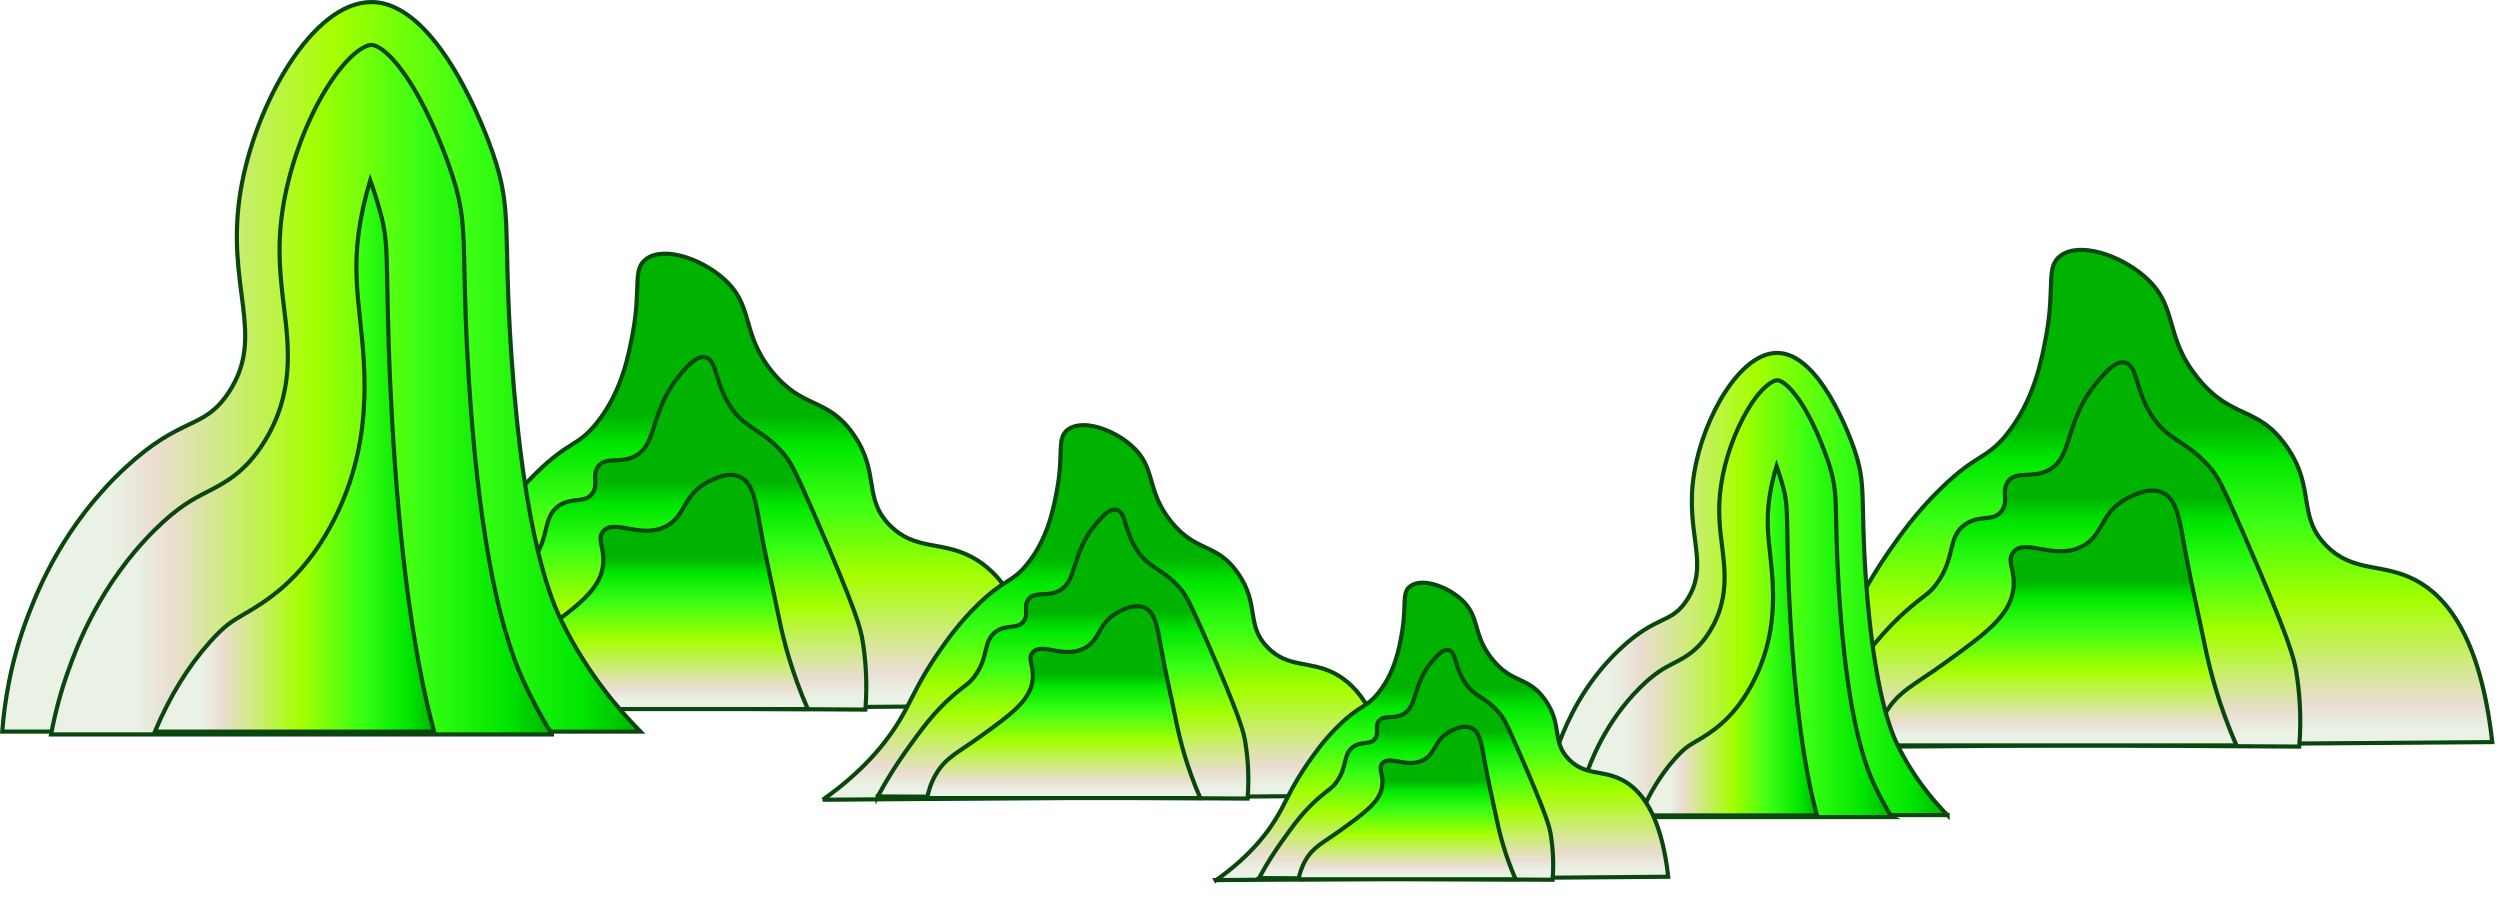
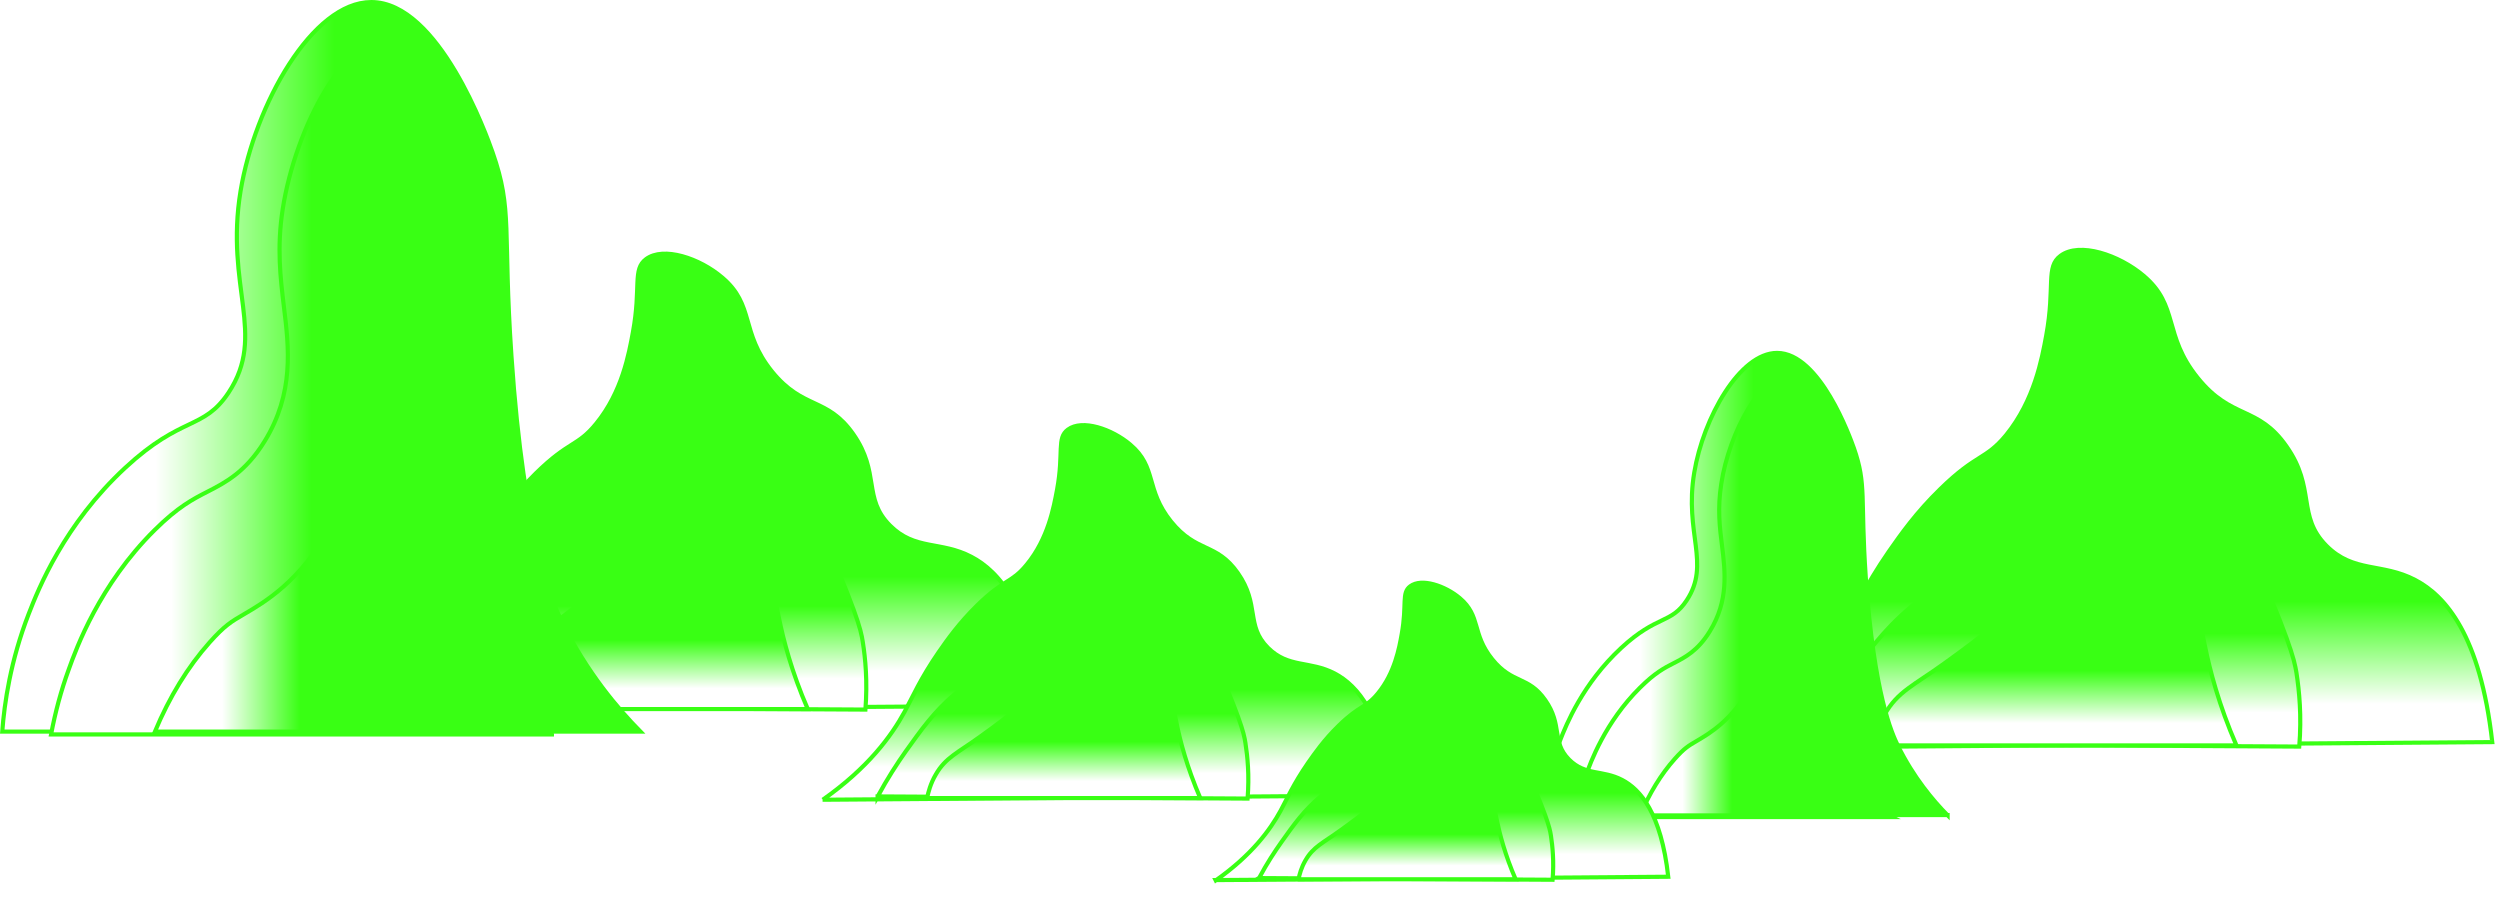
<svg xmlns="http://www.w3.org/2000/svg" width="150" height="54" viewBox="0 0 150 54" fill="none">
-   <path d="M20.825 42.655C24.135 40.325 25.855 37.985 26.805 36.235C27.385 35.165 27.985 33.785 29.325 31.845C29.965 30.925 30.815 29.715 32.155 28.395C34.165 26.425 34.635 26.815 35.775 25.415C37.325 23.515 37.735 21.235 37.975 19.935C38.475 17.215 37.935 16.165 38.765 15.545C39.815 14.765 41.975 15.495 43.325 16.645C45.305 18.315 44.395 19.905 46.315 22.285C48.195 24.605 49.615 23.795 51.195 26.045C52.825 28.375 51.755 29.875 53.395 31.525C54.895 33.035 56.445 32.445 58.275 33.405C59.945 34.275 61.865 36.445 62.525 42.335C48.625 42.435 34.715 42.545 20.815 42.645L20.825 42.655Z" fill="url(#paint0_linear_1_3299)" stroke="#0A470F" stroke-width="0.25" stroke-miterlimit="10" />
-   <path d="M24.845 42.425C25.575 41.075 26.295 39.975 26.895 39.135C28.025 37.545 28.955 36.235 30.515 34.905C31.335 34.205 31.535 34.175 31.935 33.655C33.015 32.215 32.535 31.065 33.505 30.365C34.315 29.785 35.105 30.245 35.555 29.585C35.925 29.035 35.515 28.545 35.865 28.015C36.315 27.365 37.165 27.835 38.065 27.385C39.515 26.665 38.935 24.625 40.895 22.375C41.315 21.895 41.815 21.335 42.315 21.435C43.005 21.575 42.865 22.835 43.735 24.255C44.645 25.745 45.575 25.635 46.885 27.075C47.415 27.655 47.645 28.095 48.775 30.675C51.425 36.755 51.645 37.735 51.765 38.505C51.925 39.505 52.055 40.885 51.925 42.575C42.905 42.525 33.875 42.475 24.855 42.415L24.845 42.425Z" fill="url(#paint1_linear_1_3299)" stroke="#0A470F" stroke-width="0.25" stroke-miterlimit="10" />
-   <path d="M28.465 42.535C28.545 42.115 28.715 41.485 29.095 40.815C29.815 39.555 30.685 39.235 32.405 37.995C34.655 36.365 35.995 35.395 36.185 33.925C36.315 32.895 35.785 32.375 36.185 31.885C36.855 31.085 38.435 32.365 39.965 31.575C41.195 30.935 40.925 29.715 42.485 28.915C42.855 28.725 43.675 28.295 44.375 28.605C45.185 28.955 45.345 30.085 45.635 31.735C45.955 33.515 46.375 35.285 46.735 37.065C47.005 38.405 47.495 40.305 48.465 42.545H28.475L28.465 42.535Z" fill="url(#paint2_linear_1_3299)" stroke="#0A470F" stroke-width="0.25" stroke-miterlimit="10" />
-   <path d="M49.365 47.985C52.085 46.075 53.485 44.155 54.265 42.725C54.745 41.845 55.225 40.715 56.325 39.125C56.845 38.375 57.545 37.385 58.645 36.305C60.295 34.695 60.675 35.015 61.615 33.865C62.885 32.315 63.225 30.445 63.425 29.375C63.835 27.145 63.385 26.285 64.075 25.775C64.935 25.135 66.705 25.735 67.815 26.675C69.435 28.045 68.695 29.345 70.265 31.295C71.805 33.195 72.965 32.535 74.265 34.375C75.605 36.285 74.725 37.515 76.075 38.865C77.305 40.095 78.575 39.625 80.075 40.405C81.445 41.125 83.015 42.895 83.555 47.725C72.155 47.815 60.755 47.895 49.355 47.985H49.365Z" fill="url(#paint3_linear_1_3299)" stroke="#0A470F" stroke-width="0.25" stroke-miterlimit="10" />
-   <path d="M52.655 47.795C53.255 46.695 53.845 45.785 54.335 45.095C55.265 43.795 56.025 42.715 57.305 41.625C57.975 41.055 58.145 41.025 58.465 40.595C59.355 39.415 58.955 38.475 59.755 37.895C60.415 37.425 61.065 37.795 61.435 37.255C61.735 36.805 61.395 36.395 61.695 35.975C62.065 35.445 62.765 35.835 63.505 35.465C64.695 34.875 64.215 33.205 65.825 31.355C66.175 30.955 66.585 30.495 66.985 30.585C67.545 30.705 67.435 31.735 68.145 32.895C68.885 34.115 69.655 34.025 70.725 35.205C71.155 35.685 71.345 36.045 72.275 38.155C74.455 43.135 74.625 43.945 74.725 44.575C74.855 45.395 74.965 46.525 74.855 47.915C67.455 47.875 60.055 47.825 52.655 47.785V47.795Z" fill="url(#paint4_linear_1_3299)" stroke="#0A470F" stroke-width="0.25" stroke-miterlimit="10" />
-   <path d="M55.625 47.885C55.695 47.545 55.825 47.025 56.145 46.475C56.735 45.445 57.445 45.185 58.855 44.165C60.695 42.835 61.795 42.035 61.955 40.825C62.065 39.975 61.625 39.555 61.955 39.155C62.505 38.505 63.805 39.545 65.055 38.895C66.065 38.375 65.845 37.375 67.115 36.715C67.415 36.555 68.095 36.215 68.665 36.455C69.325 36.745 69.455 37.665 69.695 39.025C69.955 40.485 70.305 41.935 70.595 43.395C70.815 44.495 71.225 46.045 72.015 47.885H55.625Z" fill="url(#paint5_linear_1_3299)" stroke="#0A470F" stroke-width="0.25" stroke-miterlimit="10" />
-   <path d="M104.075 44.865C107.685 42.325 109.555 39.775 110.595 37.865C111.235 36.695 111.875 35.195 113.335 33.085C114.035 32.085 114.955 30.765 116.425 29.335C118.625 27.185 119.125 27.615 120.375 26.095C122.055 24.025 122.515 21.545 122.775 20.125C123.315 17.165 122.725 16.015 123.635 15.345C124.775 14.495 127.135 15.295 128.605 16.535C130.765 18.355 129.765 20.085 131.865 22.675C133.905 25.205 135.465 24.315 137.185 26.775C138.965 29.305 137.795 30.945 139.585 32.745C141.215 34.385 142.915 33.755 144.905 34.795C146.725 35.745 148.815 38.105 149.535 44.525C134.385 44.635 119.235 44.755 104.085 44.865H104.075Z" fill="url(#paint6_linear_1_3299)" stroke="#0A470F" stroke-width="0.25" stroke-miterlimit="10" />
-   <path d="M108.455 44.615C109.245 43.145 110.035 41.945 110.685 41.035C111.915 39.305 112.925 37.875 114.635 36.425C115.525 35.665 115.745 35.635 116.175 35.055C117.355 33.485 116.825 32.235 117.895 31.475C118.775 30.845 119.635 31.345 120.125 30.625C120.525 30.025 120.075 29.485 120.465 28.915C120.955 28.205 121.885 28.725 122.865 28.235C124.445 27.445 123.805 25.225 125.955 22.775C126.415 22.245 126.965 21.635 127.495 21.755C128.245 21.915 128.095 23.285 129.035 24.825C130.025 26.445 131.035 26.335 132.465 27.895C133.045 28.525 133.295 29.005 134.525 31.825C137.415 38.445 137.645 39.525 137.785 40.355C137.955 41.445 138.105 42.955 137.955 44.795C128.125 44.735 118.285 44.685 108.455 44.625V44.615Z" fill="url(#paint7_linear_1_3299)" stroke="#0A470F" stroke-width="0.25" stroke-miterlimit="10" />
-   <path d="M112.395 44.735C112.485 44.275 112.665 43.595 113.085 42.855C113.865 41.485 114.815 41.135 116.685 39.785C119.135 38.015 120.595 36.955 120.805 35.345C120.945 34.215 120.365 33.655 120.805 33.125C121.535 32.255 123.255 33.645 124.925 32.785C126.265 32.085 125.975 30.755 127.665 29.885C128.065 29.675 128.965 29.215 129.725 29.545C130.605 29.925 130.775 31.155 131.095 32.955C131.445 34.895 131.905 36.825 132.295 38.755C132.595 40.215 133.125 42.285 134.185 44.725H112.405L112.395 44.735Z" fill="url(#paint8_linear_1_3299)" stroke="#0A470F" stroke-width="0.25" stroke-miterlimit="10" />
-   <path d="M38.425 43.895C37.075 42.525 35.205 40.335 33.705 37.285C33.175 36.215 31.445 32.485 30.685 21.345C30.165 13.745 30.775 12.635 29.555 9.145C29.215 8.165 26.325 0.115 22.275 0.125C18.735 0.125 15.295 6.275 14.435 11.455C13.485 17.225 16.015 20.075 13.715 23.555C12.205 25.825 10.925 24.905 7.515 28.065C3.845 31.465 2.305 35.335 1.725 36.825C0.625 39.665 0.265 42.175 0.135 43.895H38.415H38.425Z" fill="url(#paint9_linear_1_3299)" stroke="#0A470F" stroke-width="0.25" stroke-miterlimit="10" />
-   <path d="M33.115 44.055C32.475 43.025 31.905 41.955 31.405 40.865C29.775 37.315 28.675 31.255 28.135 22.845C27.945 19.875 27.905 17.855 27.865 16.225C27.815 13.595 27.785 12.505 27.135 10.505C26.935 9.895 26.205 7.765 25.105 5.785C23.745 3.345 22.695 2.695 22.285 2.695C21.895 2.695 20.825 3.265 19.515 5.425C18.295 7.435 17.345 10.095 16.965 12.535C16.605 14.855 16.825 16.665 17.035 18.405C17.335 20.835 17.665 23.585 15.865 26.495C14.725 28.335 13.515 28.955 12.445 29.505C11.585 29.945 10.685 30.405 9.275 31.805C5.965 35.085 4.575 38.905 4.125 40.165C3.665 41.425 3.315 42.735 3.065 44.065H33.115V44.055Z" fill="url(#paint10_linear_1_3299)" stroke="#0A470F" stroke-width="0.25" stroke-miterlimit="10" />
-   <path d="M26.045 43.895C24.815 39.355 23.975 33.085 23.525 25.195C23.325 21.725 23.285 19.375 23.245 17.485C23.195 14.575 23.185 13.975 22.725 12.405C22.645 12.135 22.475 11.545 22.215 10.815C21.905 11.845 21.665 12.905 21.525 13.935C21.255 15.905 21.415 17.385 21.615 19.265C21.935 22.275 22.425 26.835 19.825 31.595C18.025 34.885 15.885 36.125 14.605 36.875C13.885 37.295 13.485 37.525 12.575 38.545C11.275 40.005 10.175 41.795 9.295 43.895H26.035H26.045Z" fill="url(#paint11_linear_1_3299)" stroke="#0A470F" stroke-width="0.25" stroke-miterlimit="10" />
-   <path d="M116.855 48.915C115.995 48.045 114.815 46.655 113.865 44.725C113.535 44.045 112.435 41.685 111.945 34.625C111.615 29.805 112.005 29.105 111.235 26.895C111.015 26.275 109.195 21.175 106.625 21.175C104.385 21.175 102.195 25.075 101.655 28.355C101.045 32.005 102.655 33.815 101.205 36.015C100.255 37.455 99.435 36.875 97.275 38.875C94.955 41.025 93.975 43.485 93.605 44.425C92.905 46.225 92.675 47.815 92.595 48.905C100.685 48.905 108.765 48.905 116.855 48.905V48.915Z" fill="url(#paint12_linear_1_3299)" stroke="#0A470F" stroke-width="0.25" stroke-miterlimit="10" />
-   <path d="M113.495 49.015C113.095 48.365 112.735 47.685 112.415 46.995C111.385 44.745 110.685 40.905 110.345 35.575C110.225 33.695 110.195 32.415 110.175 31.385C110.145 29.715 110.125 29.025 109.715 27.765C109.585 27.385 109.125 26.025 108.425 24.775C107.565 23.225 106.895 22.815 106.635 22.815C106.395 22.815 105.705 23.175 104.885 24.545C104.115 25.825 103.505 27.505 103.275 29.045C103.045 30.515 103.185 31.665 103.325 32.765C103.515 34.305 103.725 36.045 102.585 37.885C101.865 39.055 101.095 39.445 100.415 39.795C99.865 40.075 99.305 40.365 98.405 41.255C96.305 43.335 95.425 45.755 95.145 46.555C94.855 47.355 94.635 48.185 94.475 49.025H113.515L113.495 49.015Z" fill="url(#paint13_linear_1_3299)" stroke="#0A470F" stroke-width="0.25" stroke-miterlimit="10" />
-   <path d="M109.015 48.915C108.235 46.045 107.705 42.065 107.415 37.065C107.285 34.865 107.265 33.375 107.245 32.185C107.215 30.345 107.205 29.965 106.915 28.965C106.865 28.795 106.755 28.425 106.595 27.955C106.395 28.605 106.245 29.285 106.155 29.935C105.985 31.185 106.085 32.125 106.215 33.315C106.425 35.225 106.735 38.115 105.075 41.135C103.935 43.225 102.575 44.005 101.775 44.475C101.315 44.745 101.065 44.885 100.485 45.535C99.665 46.455 98.965 47.595 98.405 48.925H109.015V48.915Z" fill="url(#paint14_linear_1_3299)" stroke="#0A470F" stroke-width="0.25" stroke-miterlimit="10" />
-   <path d="M72.945 52.825C75.105 51.305 76.215 49.785 76.835 48.645C77.215 47.945 77.605 47.045 78.475 45.785C78.895 45.185 79.445 44.395 80.315 43.545C81.625 42.265 81.925 42.515 82.675 41.605C83.685 40.375 83.955 38.885 84.105 38.035C84.425 36.265 84.075 35.575 84.615 35.175C85.295 34.665 86.705 35.145 87.585 35.885C88.875 36.975 88.285 38.005 89.535 39.555C90.755 41.065 91.685 40.535 92.715 42.005C93.775 43.515 93.075 44.495 94.145 45.575C95.125 46.555 96.135 46.175 97.325 46.795C98.415 47.365 99.665 48.775 100.095 52.605C91.045 52.675 81.995 52.745 72.935 52.805L72.945 52.825Z" fill="url(#paint15_linear_1_3299)" stroke="#0A470F" stroke-width="0.25" stroke-miterlimit="10" />
-   <path d="M75.555 52.665C76.025 51.785 76.495 51.075 76.885 50.525C77.625 49.485 78.225 48.635 79.245 47.775C79.775 47.325 79.905 47.305 80.165 46.955C80.875 46.015 80.555 45.265 81.185 44.815C81.715 44.435 82.225 44.735 82.515 44.305C82.755 43.945 82.485 43.625 82.715 43.285C83.005 42.865 83.565 43.165 84.145 42.875C85.095 42.405 84.705 41.075 85.985 39.615C86.265 39.305 86.585 38.935 86.905 39.005C87.355 39.095 87.265 39.915 87.825 40.845C88.415 41.815 89.025 41.745 89.875 42.685C90.215 43.065 90.375 43.345 91.105 45.035C92.835 48.985 92.975 49.635 93.055 50.135C93.155 50.785 93.245 51.685 93.155 52.785C87.275 52.755 81.405 52.715 75.525 52.685L75.555 52.665Z" fill="url(#paint16_linear_1_3299)" stroke="#0A470F" stroke-width="0.25" stroke-miterlimit="10" />
-   <path d="M77.915 52.745C77.965 52.475 78.075 52.065 78.325 51.625C78.795 50.805 79.355 50.595 80.475 49.785C81.935 48.725 82.815 48.095 82.935 47.135C83.025 46.465 82.675 46.125 82.935 45.805C83.365 45.285 84.405 46.115 85.395 45.605C86.195 45.185 86.015 44.395 87.035 43.875C87.275 43.755 87.815 43.475 88.265 43.675C88.795 43.905 88.895 44.635 89.085 45.715C89.295 46.875 89.565 48.025 89.805 49.185C89.985 50.055 90.305 51.295 90.935 52.755H77.925L77.915 52.745Z" fill="url(#paint17_linear_1_3299)" stroke="#0A470F" stroke-width="0.25" stroke-miterlimit="10" />
+   <path d="M20.825 42.655C24.135 40.325 25.855 37.985 26.805 36.235C27.385 35.165 27.985 33.785 29.325 31.845C29.965 30.925 30.815 29.715 32.155 28.395C34.165 26.425 34.635 26.815 35.775 25.415C37.325 23.515 37.735 21.235 37.975 19.935C38.475 17.215 37.935 16.165 38.765 15.545C39.815 14.765 41.975 15.495 43.325 16.645C45.305 18.315 44.395 19.905 46.315 22.285C48.195 24.605 49.615 23.795 51.195 26.045C52.825 28.375 51.755 29.875 53.395 31.525C54.895 33.035 56.445 32.445 58.275 33.405C59.945 34.275 61.865 36.445 62.525 42.335C48.625 42.435 34.715 42.545 20.815 42.645L20.825 42.655Z" fill="url(#paint0_linear_1_3299)" stroke="#39FF14" stroke-width="0.25" stroke-miterlimit="10" />
+   <path d="M24.845 42.425C25.575 41.075 26.295 39.975 26.895 39.135C28.025 37.545 28.955 36.235 30.515 34.905C31.335 34.205 31.535 34.175 31.935 33.655C33.015 32.215 32.535 31.065 33.505 30.365C34.315 29.785 35.105 30.245 35.555 29.585C35.925 29.035 35.515 28.545 35.865 28.015C36.315 27.365 37.165 27.835 38.065 27.385C39.515 26.665 38.935 24.625 40.895 22.375C41.315 21.895 41.815 21.335 42.315 21.435C43.005 21.575 42.865 22.835 43.735 24.255C44.645 25.745 45.575 25.635 46.885 27.075C47.415 27.655 47.645 28.095 48.775 30.675C51.425 36.755 51.645 37.735 51.765 38.505C51.925 39.505 52.055 40.885 51.925 42.575C42.905 42.525 33.875 42.475 24.855 42.415L24.845 42.425Z" fill="url(#paint1_linear_1_3299)" stroke="#39FF14" stroke-width="0.25" stroke-miterlimit="10" />
+   <path d="M28.465 42.535C28.545 42.115 28.715 41.485 29.095 40.815C29.815 39.555 30.685 39.235 32.405 37.995C34.655 36.365 35.995 35.395 36.185 33.925C36.315 32.895 35.785 32.375 36.185 31.885C36.855 31.085 38.435 32.365 39.965 31.575C41.195 30.935 40.925 29.715 42.485 28.915C42.855 28.725 43.675 28.295 44.375 28.605C45.185 28.955 45.345 30.085 45.635 31.735C45.955 33.515 46.375 35.285 46.735 37.065C47.005 38.405 47.495 40.305 48.465 42.545H28.475L28.465 42.535Z" fill="url(#paint2_linear_1_3299)" stroke="#39FF14" stroke-width="0.25" stroke-miterlimit="10" />
+   <path d="M49.365 47.985C52.085 46.075 53.485 44.155 54.265 42.725C54.745 41.845 55.225 40.715 56.325 39.125C56.845 38.375 57.545 37.385 58.645 36.305C60.295 34.695 60.675 35.015 61.615 33.865C62.885 32.315 63.225 30.445 63.425 29.375C63.835 27.145 63.385 26.285 64.075 25.775C64.935 25.135 66.705 25.735 67.815 26.675C69.435 28.045 68.695 29.345 70.265 31.295C71.805 33.195 72.965 32.535 74.265 34.375C75.605 36.285 74.725 37.515 76.075 38.865C77.305 40.095 78.575 39.625 80.075 40.405C81.445 41.125 83.015 42.895 83.555 47.725C72.155 47.815 60.755 47.895 49.355 47.985H49.365Z" fill="url(#paint3_linear_1_3299)" stroke="#39FF14" stroke-width="0.25" stroke-miterlimit="10" />
+   <path d="M52.655 47.795C53.255 46.695 53.845 45.785 54.335 45.095C55.265 43.795 56.025 42.715 57.305 41.625C57.975 41.055 58.145 41.025 58.465 40.595C59.355 39.415 58.955 38.475 59.755 37.895C60.415 37.425 61.065 37.795 61.435 37.255C61.735 36.805 61.395 36.395 61.695 35.975C62.065 35.445 62.765 35.835 63.505 35.465C64.695 34.875 64.215 33.205 65.825 31.355C66.175 30.955 66.585 30.495 66.985 30.585C67.545 30.705 67.435 31.735 68.145 32.895C68.885 34.115 69.655 34.025 70.725 35.205C71.155 35.685 71.345 36.045 72.275 38.155C74.455 43.135 74.625 43.945 74.725 44.575C74.855 45.395 74.965 46.525 74.855 47.915C67.455 47.875 60.055 47.825 52.655 47.785V47.795Z" fill="url(#paint4_linear_1_3299)" stroke="#39FF14" stroke-width="0.25" stroke-miterlimit="10" />
+   <path d="M55.625 47.885C55.695 47.545 55.825 47.025 56.145 46.475C56.735 45.445 57.445 45.185 58.855 44.165C60.695 42.835 61.795 42.035 61.955 40.825C62.065 39.975 61.625 39.555 61.955 39.155C62.505 38.505 63.805 39.545 65.055 38.895C66.065 38.375 65.845 37.375 67.115 36.715C67.415 36.555 68.095 36.215 68.665 36.455C69.325 36.745 69.455 37.665 69.695 39.025C69.955 40.485 70.305 41.935 70.595 43.395C70.815 44.495 71.225 46.045 72.015 47.885H55.625Z" fill="url(#paint5_linear_1_3299)" stroke="#39FF14" stroke-width="0.25" stroke-miterlimit="10" />
+   <path d="M104.075 44.865C107.685 42.325 109.555 39.775 110.595 37.865C111.235 36.695 111.875 35.195 113.335 33.085C114.035 32.085 114.955 30.765 116.425 29.335C118.625 27.185 119.125 27.615 120.375 26.095C122.055 24.025 122.515 21.545 122.775 20.125C123.315 17.165 122.725 16.015 123.635 15.345C124.775 14.495 127.135 15.295 128.605 16.535C130.765 18.355 129.765 20.085 131.865 22.675C133.905 25.205 135.465 24.315 137.185 26.775C138.965 29.305 137.795 30.945 139.585 32.745C141.215 34.385 142.915 33.755 144.905 34.795C146.725 35.745 148.815 38.105 149.535 44.525C134.385 44.635 119.235 44.755 104.085 44.865H104.075Z" fill="url(#paint6_linear_1_3299)" stroke="#39FF14" stroke-width="0.25" stroke-miterlimit="10" />
+   <path d="M108.455 44.615C109.245 43.145 110.035 41.945 110.685 41.035C111.915 39.305 112.925 37.875 114.635 36.425C115.525 35.665 115.745 35.635 116.175 35.055C117.355 33.485 116.825 32.235 117.895 31.475C118.775 30.845 119.635 31.345 120.125 30.625C120.525 30.025 120.075 29.485 120.465 28.915C120.955 28.205 121.885 28.725 122.865 28.235C124.445 27.445 123.805 25.225 125.955 22.775C126.415 22.245 126.965 21.635 127.495 21.755C128.245 21.915 128.095 23.285 129.035 24.825C130.025 26.445 131.035 26.335 132.465 27.895C133.045 28.525 133.295 29.005 134.525 31.825C137.415 38.445 137.645 39.525 137.785 40.355C137.955 41.445 138.105 42.955 137.955 44.795C128.125 44.735 118.285 44.685 108.455 44.625V44.615Z" fill="url(#paint7_linear_1_3299)" stroke="#39FF14" stroke-width="0.25" stroke-miterlimit="10" />
+   <path d="M112.395 44.735C112.485 44.275 112.665 43.595 113.085 42.855C113.865 41.485 114.815 41.135 116.685 39.785C119.135 38.015 120.595 36.955 120.805 35.345C120.945 34.215 120.365 33.655 120.805 33.125C121.535 32.255 123.255 33.645 124.925 32.785C126.265 32.085 125.975 30.755 127.665 29.885C128.065 29.675 128.965 29.215 129.725 29.545C130.605 29.925 130.775 31.155 131.095 32.955C131.445 34.895 131.905 36.825 132.295 38.755C132.595 40.215 133.125 42.285 134.185 44.725H112.405L112.395 44.735Z" fill="url(#paint8_linear_1_3299)" stroke="#39FF14" stroke-width="0.25" stroke-miterlimit="10" />
+   <path d="M38.425 43.895C37.075 42.525 35.205 40.335 33.705 37.285C33.175 36.215 31.445 32.485 30.685 21.345C30.165 13.745 30.775 12.635 29.555 9.145C29.215 8.165 26.325 0.115 22.275 0.125C18.735 0.125 15.295 6.275 14.435 11.455C13.485 17.225 16.015 20.075 13.715 23.555C12.205 25.825 10.925 24.905 7.515 28.065C3.845 31.465 2.305 35.335 1.725 36.825C0.625 39.665 0.265 42.175 0.135 43.895H38.415H38.425Z" fill="url(#paint9_linear_1_3299)" stroke="#39FF14" stroke-width="0.25" stroke-miterlimit="10" />
+   <path d="M33.115 44.055C32.475 43.025 31.905 41.955 31.405 40.865C29.775 37.315 28.675 31.255 28.135 22.845C27.945 19.875 27.905 17.855 27.865 16.225C27.815 13.595 27.785 12.505 27.135 10.505C26.935 9.895 26.205 7.765 25.105 5.785C23.745 3.345 22.695 2.695 22.285 2.695C21.895 2.695 20.825 3.265 19.515 5.425C18.295 7.435 17.345 10.095 16.965 12.535C16.605 14.855 16.825 16.665 17.035 18.405C17.335 20.835 17.665 23.585 15.865 26.495C14.725 28.335 13.515 28.955 12.445 29.505C11.585 29.945 10.685 30.405 9.275 31.805C5.965 35.085 4.575 38.905 4.125 40.165C3.665 41.425 3.315 42.735 3.065 44.065H33.115V44.055Z" fill="url(#paint10_linear_1_3299)" stroke="#39FF14" stroke-width="0.25" stroke-miterlimit="10" />
+   <path d="M26.045 43.895C24.815 39.355 23.975 33.085 23.525 25.195C23.325 21.725 23.285 19.375 23.245 17.485C23.195 14.575 23.185 13.975 22.725 12.405C22.645 12.135 22.475 11.545 22.215 10.815C21.905 11.845 21.665 12.905 21.525 13.935C21.255 15.905 21.415 17.385 21.615 19.265C21.935 22.275 22.425 26.835 19.825 31.595C18.025 34.885 15.885 36.125 14.605 36.875C13.885 37.295 13.485 37.525 12.575 38.545C11.275 40.005 10.175 41.795 9.295 43.895H26.035H26.045Z" fill="url(#paint11_linear_1_3299)" stroke="#39FF14" stroke-width="0.25" stroke-miterlimit="10" />
+   <path d="M116.855 48.915C115.995 48.045 114.815 46.655 113.865 44.725C113.535 44.045 112.435 41.685 111.945 34.625C111.615 29.805 112.005 29.105 111.235 26.895C111.015 26.275 109.195 21.175 106.625 21.175C104.385 21.175 102.195 25.075 101.655 28.355C101.045 32.005 102.655 33.815 101.205 36.015C100.255 37.455 99.435 36.875 97.275 38.875C94.955 41.025 93.975 43.485 93.605 44.425C92.905 46.225 92.675 47.815 92.595 48.905C100.685 48.905 108.765 48.905 116.855 48.905V48.915Z" fill="url(#paint12_linear_1_3299)" stroke="#39FF14" stroke-width="0.25" stroke-miterlimit="10" />
+   <path d="M113.495 49.015C113.095 48.365 112.735 47.685 112.415 46.995C111.385 44.745 110.685 40.905 110.345 35.575C110.225 33.695 110.195 32.415 110.175 31.385C110.145 29.715 110.125 29.025 109.715 27.765C109.585 27.385 109.125 26.025 108.425 24.775C107.565 23.225 106.895 22.815 106.635 22.815C106.395 22.815 105.705 23.175 104.885 24.545C104.115 25.825 103.505 27.505 103.275 29.045C103.045 30.515 103.185 31.665 103.325 32.765C103.515 34.305 103.725 36.045 102.585 37.885C101.865 39.055 101.095 39.445 100.415 39.795C99.865 40.075 99.305 40.365 98.405 41.255C96.305 43.335 95.425 45.755 95.145 46.555C94.855 47.355 94.635 48.185 94.475 49.025H113.515L113.495 49.015Z" fill="url(#paint13_linear_1_3299)" stroke="#39FF14" stroke-width="0.25" stroke-miterlimit="10" />
+   <path d="M109.015 48.915C108.235 46.045 107.705 42.065 107.415 37.065C107.285 34.865 107.265 33.375 107.245 32.185C107.215 30.345 107.205 29.965 106.915 28.965C106.865 28.795 106.755 28.425 106.595 27.955C106.395 28.605 106.245 29.285 106.155 29.935C105.985 31.185 106.085 32.125 106.215 33.315C106.425 35.225 106.735 38.115 105.075 41.135C103.935 43.225 102.575 44.005 101.775 44.475C101.315 44.745 101.065 44.885 100.485 45.535C99.665 46.455 98.965 47.595 98.405 48.925H109.015V48.915Z" fill="url(#paint14_linear_1_3299)" stroke="#39FF14" stroke-width="0.25" stroke-miterlimit="10" />
+   <path d="M72.945 52.825C75.105 51.305 76.215 49.785 76.835 48.645C77.215 47.945 77.605 47.045 78.475 45.785C78.895 45.185 79.445 44.395 80.315 43.545C81.625 42.265 81.925 42.515 82.675 41.605C83.685 40.375 83.955 38.885 84.105 38.035C84.425 36.265 84.075 35.575 84.615 35.175C85.295 34.665 86.705 35.145 87.585 35.885C88.875 36.975 88.285 38.005 89.535 39.555C90.755 41.065 91.685 40.535 92.715 42.005C93.775 43.515 93.075 44.495 94.145 45.575C95.125 46.555 96.135 46.175 97.325 46.795C98.415 47.365 99.665 48.775 100.095 52.605C91.045 52.675 81.995 52.745 72.935 52.805L72.945 52.825Z" fill="url(#paint15_linear_1_3299)" stroke="#39FF14" stroke-width="0.25" stroke-miterlimit="10" />
+   <path d="M75.555 52.665C76.025 51.785 76.495 51.075 76.885 50.525C77.625 49.485 78.225 48.635 79.245 47.775C79.775 47.325 79.905 47.305 80.165 46.955C80.875 46.015 80.555 45.265 81.185 44.815C81.715 44.435 82.225 44.735 82.515 44.305C82.755 43.945 82.485 43.625 82.715 43.285C83.005 42.865 83.565 43.165 84.145 42.875C85.095 42.405 84.705 41.075 85.985 39.615C86.265 39.305 86.585 38.935 86.905 39.005C87.355 39.095 87.265 39.915 87.825 40.845C88.415 41.815 89.025 41.745 89.875 42.685C90.215 43.065 90.375 43.345 91.105 45.035C92.835 48.985 92.975 49.635 93.055 50.135C93.155 50.785 93.245 51.685 93.155 52.785C87.275 52.755 81.405 52.715 75.525 52.685L75.555 52.665Z" fill="url(#paint16_linear_1_3299)" stroke="#39FF14" stroke-width="0.25" stroke-miterlimit="10" />
+   <path d="M77.915 52.745C77.965 52.475 78.075 52.065 78.325 51.625C78.795 50.805 79.355 50.595 80.475 49.785C81.935 48.725 82.815 48.095 82.935 47.135C83.025 46.465 82.675 46.125 82.935 45.805C83.365 45.285 84.405 46.115 85.395 45.605C86.195 45.185 86.015 44.395 87.035 43.875C87.275 43.755 87.815 43.475 88.265 43.675C88.795 43.905 88.895 44.635 89.085 45.715C89.295 46.875 89.565 48.025 89.805 49.185C89.985 50.055 90.305 51.295 90.935 52.755H77.925L77.915 52.745Z" fill="url(#paint17_linear_1_3299)" stroke="#39FF14" stroke-width="0.25" stroke-miterlimit="10" />
  <defs>
    <linearGradient id="paint0_linear_1_3299" x1="41.685" y1="45.085" x2="41.685" y2="24.915" gradientUnits="userSpaceOnUse">
-       <stop offset="0.17" stop-color="#EAF2E5" />
-       <stop offset="0.24" stop-color="#EADDD2" />
-       <stop offset="0.52" stop-color="#A6FF00" />
+       <stop offset="0.17" stop-color="#FFFFFF" />
+       <stop offset="0.24" stop-color="#FFFFFF" />
+       <stop offset="0.52" stop-color="#39FF14" />
      <stop offset="0.74" stop-color="#39FF14" />
-       <stop offset="0.91" stop-color="#00E600" />
-       <stop offset="1" stop-color="#00B300" />
+       <stop offset="0.91" stop-color="#39FF14" />
+       <stop offset="1" stop-color="#39FF14" />
    </linearGradient>
    <linearGradient id="paint1_linear_1_3299" x1="38.405" y1="44.455" x2="38.405" y2="28.895" gradientUnits="userSpaceOnUse">
-       <stop offset="0.17" stop-color="#EAF2E5" />
-       <stop offset="0.24" stop-color="#EADDD2" />
-       <stop offset="0.52" stop-color="#A6FF00" />
+       <stop offset="0.17" stop-color="#FFFFFF" />
+       <stop offset="0.24" stop-color="#FFFFFF" />
+       <stop offset="0.52" stop-color="#39FF14" />
      <stop offset="0.74" stop-color="#39FF14" />
-       <stop offset="0.91" stop-color="#00E600" />
-       <stop offset="1" stop-color="#00B300" />
+       <stop offset="0.91" stop-color="#39FF14" />
+       <stop offset="1" stop-color="#39FF14" />
    </linearGradient>
    <linearGradient id="paint2_linear_1_3299" x1="38.455" y1="43.785" x2="38.455" y2="33.445" gradientUnits="userSpaceOnUse">
-       <stop offset="0.17" stop-color="#EAF2E5" />
-       <stop offset="0.24" stop-color="#EADDD2" />
-       <stop offset="0.52" stop-color="#A6FF00" />
+       <stop offset="0.17" stop-color="#FFFFFF" />
+       <stop offset="0.24" stop-color="#FFFFFF" />
+       <stop offset="0.52" stop-color="#39FF14" />
      <stop offset="0.74" stop-color="#39FF14" />
-       <stop offset="0.91" stop-color="#00E600" />
-       <stop offset="1" stop-color="#00B300" />
+       <stop offset="0.91" stop-color="#39FF14" />
+       <stop offset="1" stop-color="#39FF14" />
    </linearGradient>
    <linearGradient id="paint3_linear_1_3299" x1="66.465" y1="49.975" x2="66.465" y2="33.435" gradientUnits="userSpaceOnUse">
-       <stop offset="0.17" stop-color="#EAF2E5" />
-       <stop offset="0.24" stop-color="#EADDD2" />
-       <stop offset="0.52" stop-color="#A6FF00" />
+       <stop offset="0.17" stop-color="#FFFFFF" />
+       <stop offset="0.24" stop-color="#FFFFFF" />
+       <stop offset="0.52" stop-color="#39FF14" />
      <stop offset="0.74" stop-color="#39FF14" />
-       <stop offset="0.91" stop-color="#00E600" />
-       <stop offset="1" stop-color="#00B300" />
+       <stop offset="0.91" stop-color="#39FF14" />
+       <stop offset="1" stop-color="#39FF14" />
    </linearGradient>
    <linearGradient id="paint4_linear_1_3299" x1="63.775" y1="49.455" x2="63.775" y2="36.695" gradientUnits="userSpaceOnUse">
-       <stop offset="0.17" stop-color="#EAF2E5" />
-       <stop offset="0.24" stop-color="#EADDD2" />
-       <stop offset="0.52" stop-color="#A6FF00" />
+       <stop offset="0.17" stop-color="#FFFFFF" />
+       <stop offset="0.24" stop-color="#FFFFFF" />
+       <stop offset="0.52" stop-color="#39FF14" />
      <stop offset="0.74" stop-color="#39FF14" />
-       <stop offset="0.91" stop-color="#00E600" />
-       <stop offset="1" stop-color="#00B300" />
+       <stop offset="0.91" stop-color="#39FF14" />
+       <stop offset="1" stop-color="#39FF14" />
    </linearGradient>
    <linearGradient id="paint5_linear_1_3299" x1="63.815" y1="48.905" x2="63.815" y2="40.435" gradientUnits="userSpaceOnUse">
-       <stop offset="0.17" stop-color="#EAF2E5" />
-       <stop offset="0.24" stop-color="#EADDD2" />
-       <stop offset="0.52" stop-color="#A6FF00" />
+       <stop offset="0.17" stop-color="#FFFFFF" />
+       <stop offset="0.24" stop-color="#FFFFFF" />
+       <stop offset="0.52" stop-color="#39FF14" />
      <stop offset="0.74" stop-color="#39FF14" />
-       <stop offset="0.91" stop-color="#00E600" />
-       <stop offset="1" stop-color="#00B300" />
+       <stop offset="0.91" stop-color="#39FF14" />
+       <stop offset="1" stop-color="#39FF14" />
    </linearGradient>
    <linearGradient id="paint6_linear_1_3299" x1="126.805" y1="47.515" x2="126.805" y2="25.535" gradientUnits="userSpaceOnUse">
-       <stop offset="0.17" stop-color="#EAF2E5" />
-       <stop offset="0.24" stop-color="#EADDD2" />
-       <stop offset="0.52" stop-color="#A6FF00" />
+       <stop offset="0.17" stop-color="#FFFFFF" />
+       <stop offset="0.24" stop-color="#FFFFFF" />
+       <stop offset="0.52" stop-color="#39FF14" />
      <stop offset="0.74" stop-color="#39FF14" />
-       <stop offset="0.91" stop-color="#00E600" />
-       <stop offset="1" stop-color="#00B300" />
+       <stop offset="0.91" stop-color="#39FF14" />
+       <stop offset="1" stop-color="#39FF14" />
    </linearGradient>
    <linearGradient id="paint7_linear_1_3299" x1="123.235" y1="46.825" x2="123.235" y2="29.865" gradientUnits="userSpaceOnUse">
-       <stop offset="0.17" stop-color="#EAF2E5" />
-       <stop offset="0.24" stop-color="#EADDD2" />
-       <stop offset="0.52" stop-color="#A6FF00" />
+       <stop offset="0.17" stop-color="#FFFFFF" />
+       <stop offset="0.24" stop-color="#FFFFFF" />
+       <stop offset="0.52" stop-color="#39FF14" />
      <stop offset="0.74" stop-color="#39FF14" />
-       <stop offset="0.91" stop-color="#00E600" />
-       <stop offset="1" stop-color="#00B300" />
+       <stop offset="0.91" stop-color="#39FF14" />
+       <stop offset="1" stop-color="#39FF14" />
    </linearGradient>
    <linearGradient id="paint8_linear_1_3299" x1="123.285" y1="46.085" x2="123.285" y2="34.835" gradientUnits="userSpaceOnUse">
-       <stop offset="0.17" stop-color="#EAF2E5" />
-       <stop offset="0.24" stop-color="#EADDD2" />
-       <stop offset="0.52" stop-color="#A6FF00" />
+       <stop offset="0.17" stop-color="#FFFFFF" />
+       <stop offset="0.24" stop-color="#FFFFFF" />
+       <stop offset="0.52" stop-color="#39FF14" />
      <stop offset="0.74" stop-color="#39FF14" />
-       <stop offset="0.91" stop-color="#00E600" />
-       <stop offset="1" stop-color="#00B300" />
+       <stop offset="0.91" stop-color="#39FF14" />
+       <stop offset="1" stop-color="#39FF14" />
    </linearGradient>
    <linearGradient id="paint9_linear_1_3299" x1="0.135" y1="22.015" x2="38.425" y2="22.015" gradientUnits="userSpaceOnUse">
-       <stop offset="0.17" stop-color="#EAF2E5" />
-       <stop offset="0.24" stop-color="#EADDD2" />
-       <stop offset="0.52" stop-color="#A6FF00" />
+       <stop offset="0.17" stop-color="#FFFFFF" />
+       <stop offset="0.24" stop-color="#FFFFFF" />
+       <stop offset="0.52" stop-color="#39FF14" />
      <stop offset="0.74" stop-color="#39FF14" />
-       <stop offset="0.91" stop-color="#00E600" />
-       <stop offset="1" stop-color="#00B300" />
+       <stop offset="0.91" stop-color="#39FF14" />
+       <stop offset="1" stop-color="#39FF14" />
    </linearGradient>
    <linearGradient id="paint10_linear_1_3299" x1="3.065" y1="23.375" x2="33.115" y2="23.375" gradientUnits="userSpaceOnUse">
-       <stop offset="0.17" stop-color="#EAF2E5" />
-       <stop offset="0.24" stop-color="#EADDD2" />
-       <stop offset="0.52" stop-color="#A6FF00" />
+       <stop offset="0.17" stop-color="#FFFFFF" />
+       <stop offset="0.24" stop-color="#FFFFFF" />
+       <stop offset="0.52" stop-color="#39FF14" />
      <stop offset="0.74" stop-color="#39FF14" />
-       <stop offset="0.91" stop-color="#00E600" />
-       <stop offset="1" stop-color="#00B300" />
+       <stop offset="0.91" stop-color="#39FF14" />
+       <stop offset="1" stop-color="#39FF14" />
    </linearGradient>
    <linearGradient id="paint11_linear_1_3299" x1="9.305" y1="27.355" x2="26.045" y2="27.355" gradientUnits="userSpaceOnUse">
-       <stop offset="0.17" stop-color="#EAF2E5" />
-       <stop offset="0.24" stop-color="#EADDD2" />
-       <stop offset="0.52" stop-color="#A6FF00" />
+       <stop offset="0.17" stop-color="#FFFFFF" />
+       <stop offset="0.24" stop-color="#FFFFFF" />
+       <stop offset="0.52" stop-color="#39FF14" />
      <stop offset="0.74" stop-color="#39FF14" />
-       <stop offset="0.91" stop-color="#00E600" />
-       <stop offset="1" stop-color="#00B300" />
+       <stop offset="0.91" stop-color="#39FF14" />
+       <stop offset="1" stop-color="#39FF14" />
    </linearGradient>
    <linearGradient id="paint12_linear_1_3299" x1="92.595" y1="35.045" x2="116.855" y2="35.045" gradientUnits="userSpaceOnUse">
-       <stop offset="0.17" stop-color="#EAF2E5" />
-       <stop offset="0.24" stop-color="#EADDD2" />
-       <stop offset="0.52" stop-color="#A6FF00" />
+       <stop offset="0.17" stop-color="#FFFFFF" />
+       <stop offset="0.24" stop-color="#FFFFFF" />
+       <stop offset="0.52" stop-color="#39FF14" />
      <stop offset="0.74" stop-color="#39FF14" />
-       <stop offset="0.91" stop-color="#00E600" />
-       <stop offset="1" stop-color="#00B300" />
+       <stop offset="0.91" stop-color="#39FF14" />
+       <stop offset="1" stop-color="#39FF14" />
    </linearGradient>
    <linearGradient id="paint13_linear_1_3299" x1="94.455" y1="35.905" x2="113.495" y2="35.905" gradientUnits="userSpaceOnUse">
-       <stop offset="0.17" stop-color="#EAF2E5" />
-       <stop offset="0.24" stop-color="#EADDD2" />
-       <stop offset="0.52" stop-color="#A6FF00" />
+       <stop offset="0.17" stop-color="#FFFFFF" />
+       <stop offset="0.24" stop-color="#FFFFFF" />
+       <stop offset="0.52" stop-color="#39FF14" />
      <stop offset="0.74" stop-color="#39FF14" />
-       <stop offset="0.91" stop-color="#00E600" />
-       <stop offset="1" stop-color="#00B300" />
+       <stop offset="0.91" stop-color="#39FF14" />
+       <stop offset="1" stop-color="#39FF14" />
    </linearGradient>
    <linearGradient id="paint14_linear_1_3299" x1="98.405" y1="38.435" x2="109.015" y2="38.435" gradientUnits="userSpaceOnUse">
-       <stop offset="0.17" stop-color="#EAF2E5" />
-       <stop offset="0.24" stop-color="#EADDD2" />
-       <stop offset="0.52" stop-color="#A6FF00" />
+       <stop offset="0.17" stop-color="#FFFFFF" />
+       <stop offset="0.24" stop-color="#FFFFFF" />
+       <stop offset="0.52" stop-color="#39FF14" />
      <stop offset="0.74" stop-color="#39FF14" />
-       <stop offset="0.91" stop-color="#00E600" />
-       <stop offset="1" stop-color="#00B300" />
+       <stop offset="0.91" stop-color="#39FF14" />
+       <stop offset="1" stop-color="#39FF14" />
    </linearGradient>
    <linearGradient id="paint15_linear_1_3299" x1="86.525" y1="54.405" x2="86.525" y2="41.275" gradientUnits="userSpaceOnUse">
-       <stop offset="0.17" stop-color="#EAF2E5" />
-       <stop offset="0.24" stop-color="#EADDD2" />
-       <stop offset="0.52" stop-color="#A6FF00" />
+       <stop offset="0.17" stop-color="#FFFFFF" />
+       <stop offset="0.24" stop-color="#FFFFFF" />
+       <stop offset="0.52" stop-color="#39FF14" />
      <stop offset="0.74" stop-color="#39FF14" />
-       <stop offset="0.91" stop-color="#00E600" />
-       <stop offset="1" stop-color="#00B300" />
+       <stop offset="0.91" stop-color="#39FF14" />
+       <stop offset="1" stop-color="#39FF14" />
    </linearGradient>
    <linearGradient id="paint16_linear_1_3299" x1="84.385" y1="53.985" x2="84.385" y2="43.855" gradientUnits="userSpaceOnUse">
-       <stop offset="0.17" stop-color="#EAF2E5" />
-       <stop offset="0.24" stop-color="#EADDD2" />
-       <stop offset="0.52" stop-color="#A6FF00" />
+       <stop offset="0.17" stop-color="#FFFFFF" />
+       <stop offset="0.24" stop-color="#FFFFFF" />
+       <stop offset="0.52" stop-color="#39FF14" />
      <stop offset="0.74" stop-color="#39FF14" />
-       <stop offset="0.91" stop-color="#00E600" />
-       <stop offset="1" stop-color="#00B300" />
+       <stop offset="0.91" stop-color="#39FF14" />
+       <stop offset="1" stop-color="#39FF14" />
    </linearGradient>
    <linearGradient id="paint17_linear_1_3299" x1="84.425" y1="53.555" x2="84.425" y2="46.825" gradientUnits="userSpaceOnUse">
-       <stop offset="0.17" stop-color="#EAF2E5" />
-       <stop offset="0.24" stop-color="#EADDD2" />
-       <stop offset="0.52" stop-color="#A6FF00" />
+       <stop offset="0.17" stop-color="#FFFFFF" />
+       <stop offset="0.24" stop-color="#FFFFFF" />
+       <stop offset="0.52" stop-color="#39FF14" />
      <stop offset="0.74" stop-color="#39FF14" />
-       <stop offset="0.91" stop-color="#00E600" />
-       <stop offset="1" stop-color="#00B300" />
+       <stop offset="0.91" stop-color="#39FF14" />
+       <stop offset="1" stop-color="#39FF14" />
    </linearGradient>
  </defs>
</svg>
